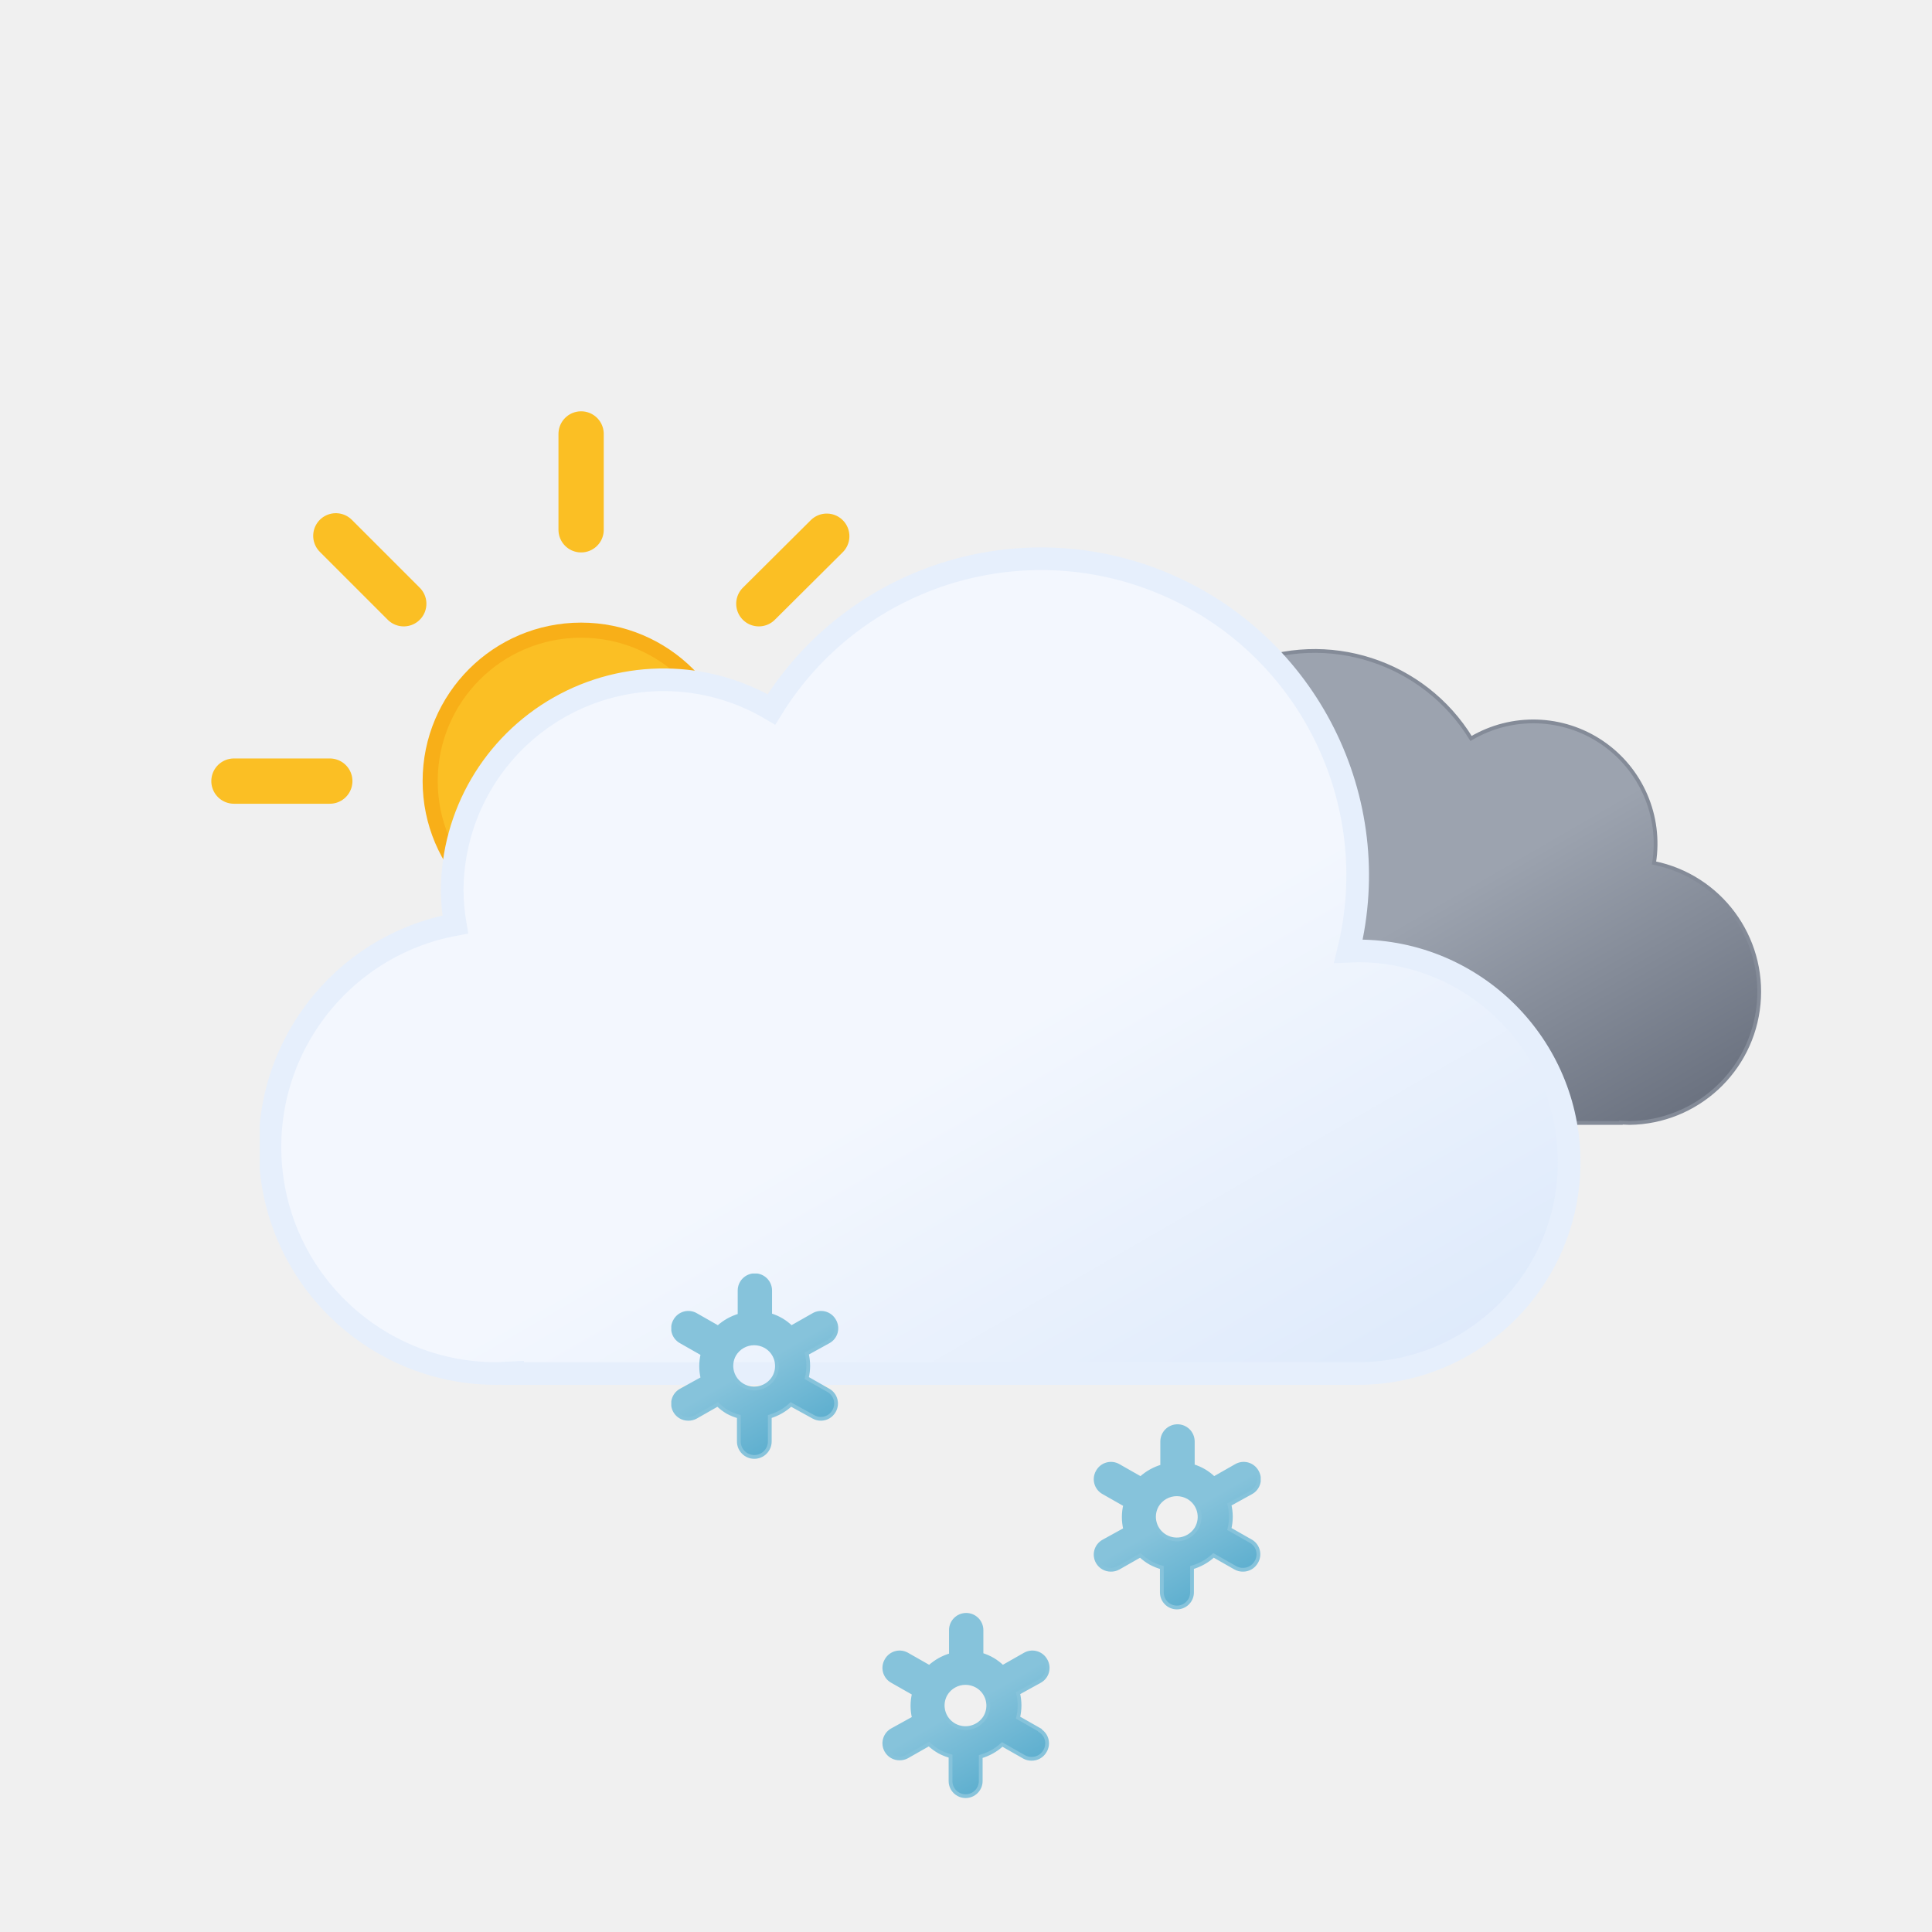
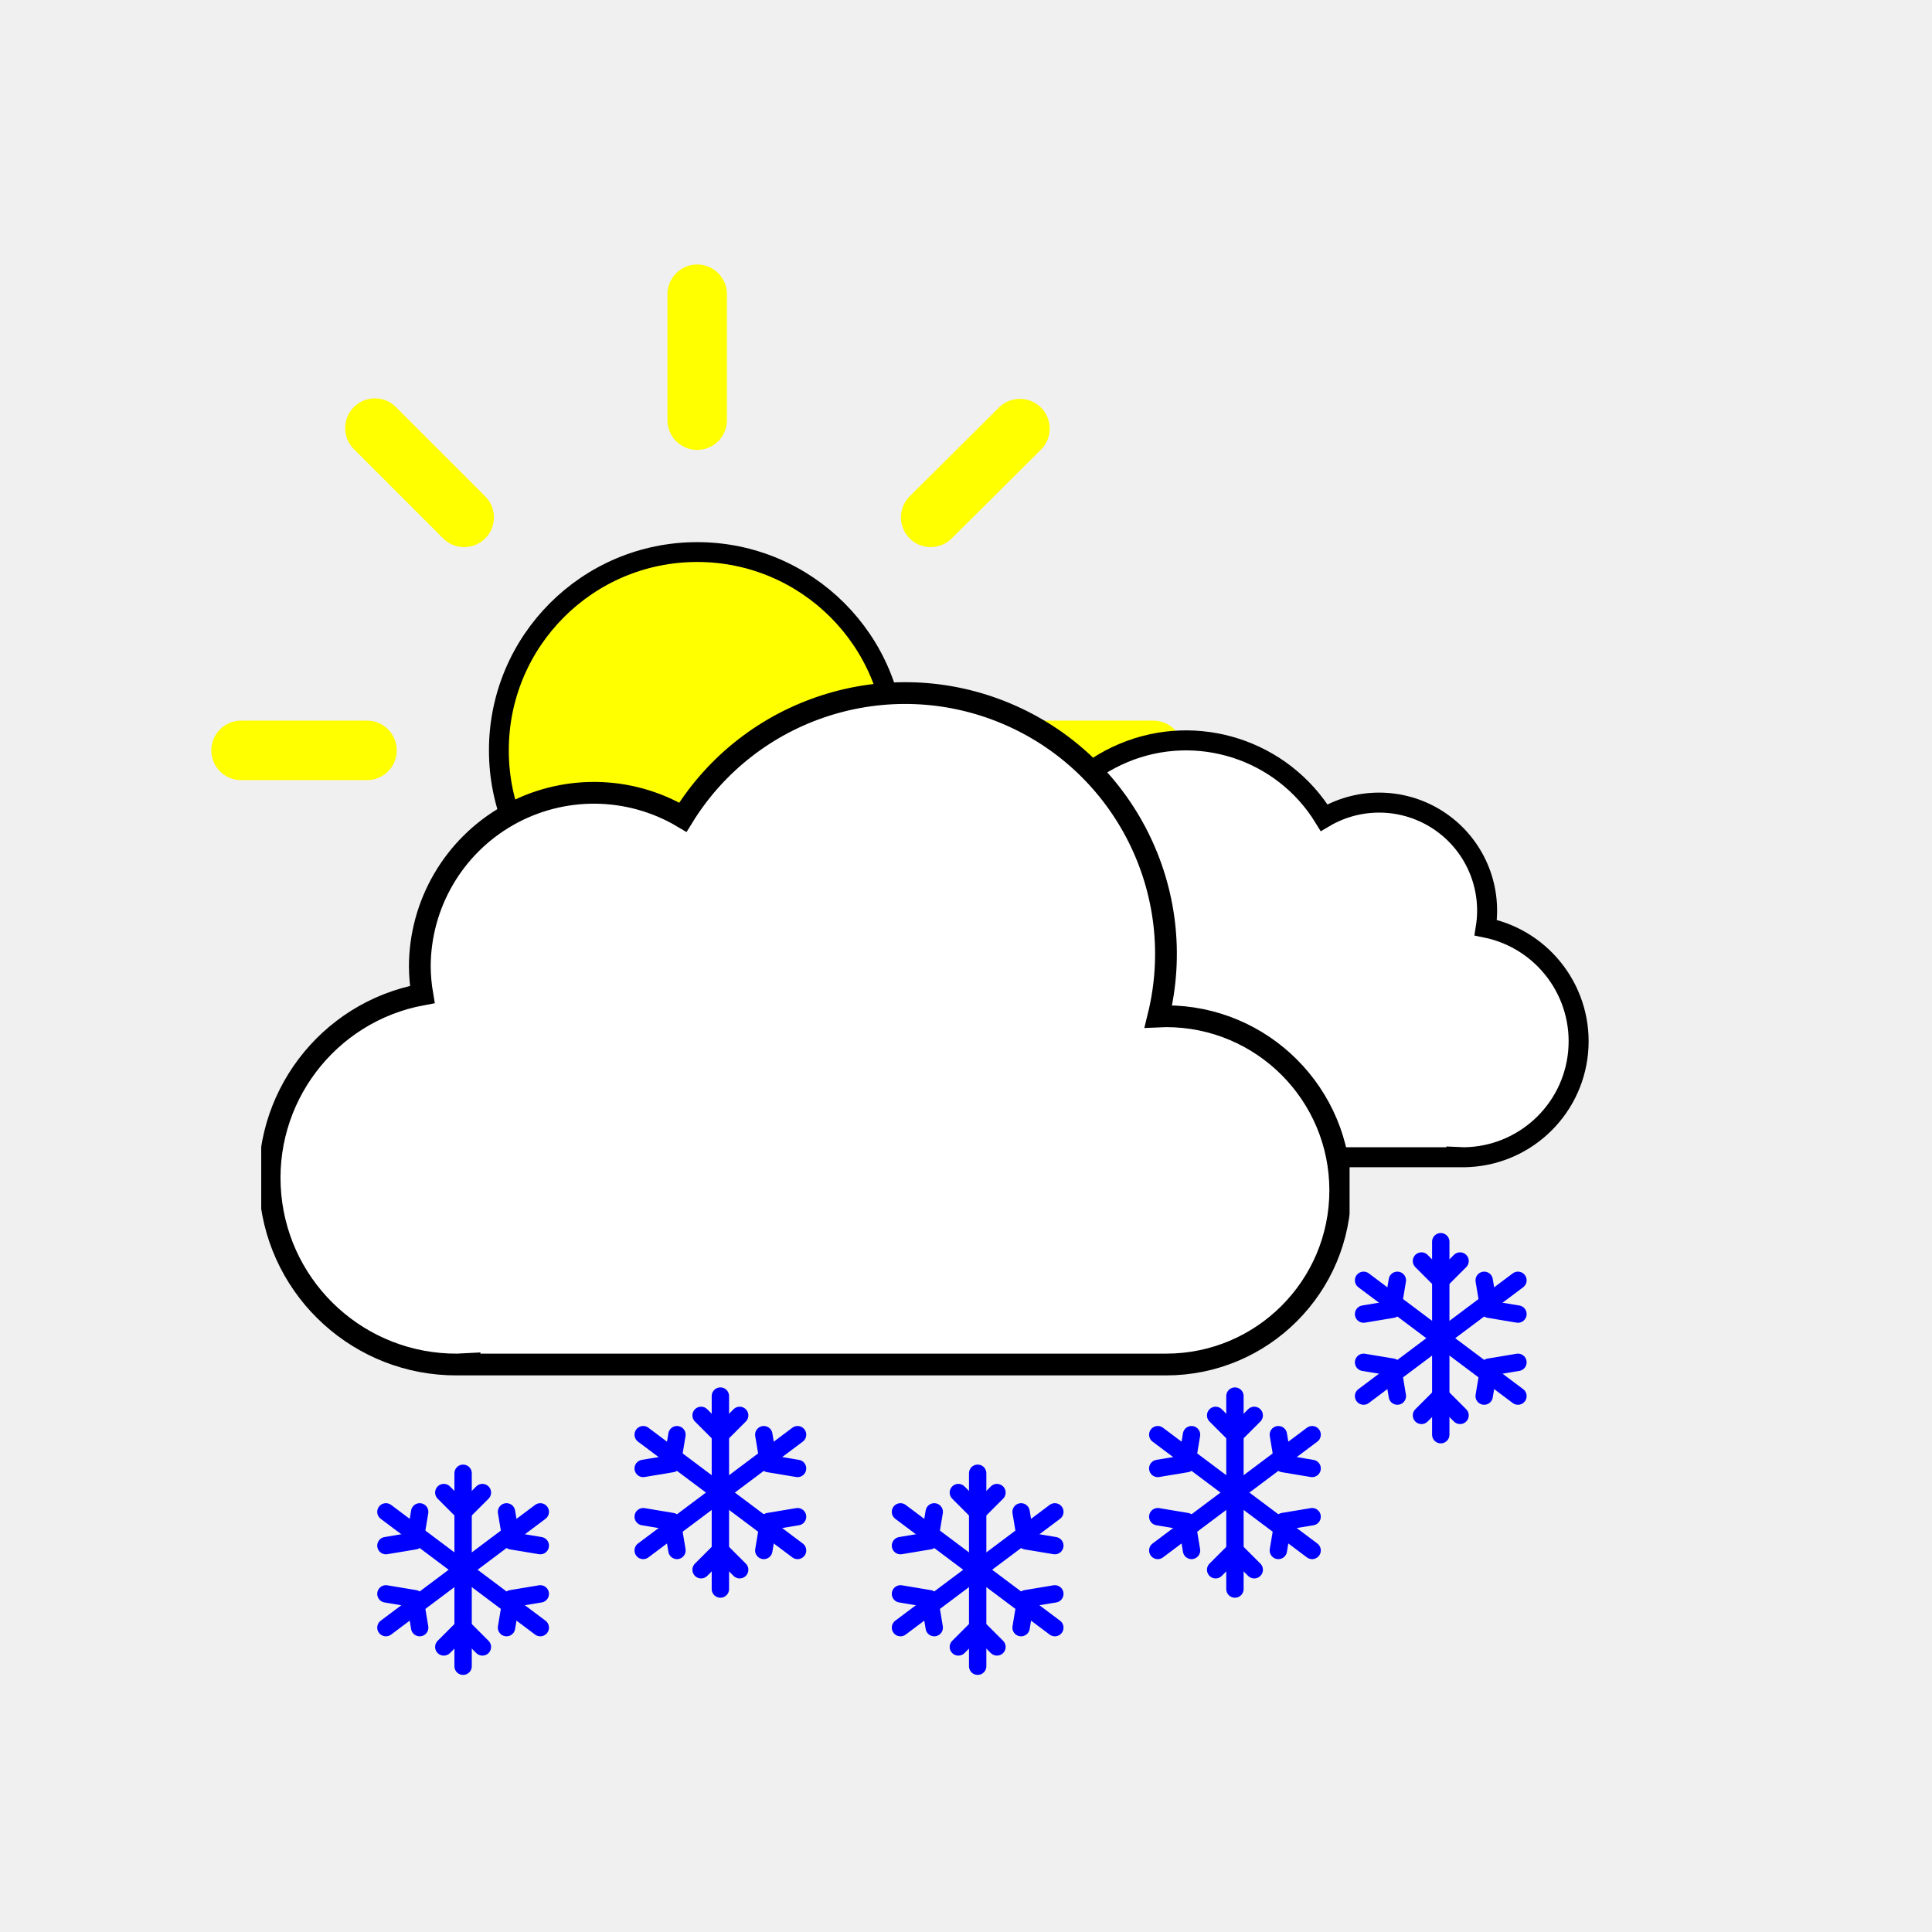
<svg xmlns="http://www.w3.org/2000/svg" xmlns:xlink="http://www.w3.org/1999/xlink" viewBox="0 0 512 512">
  <defs>
-     <linearGradient id="a" x1="99.5" x2="232.6" y1="30.7" y2="261.4" gradientUnits="userSpaceOnUse">
-       <stop offset="0" stop-color="#f3f7fe" />
-       <stop offset=".5" stop-color="#f3f7fe" />
-       <stop offset="1" stop-color="#deeafb" />
-     </linearGradient>
-     <linearGradient id="b" x1="52.7" x2="133.4" y1="9.6" y2="149.3" gradientUnits="userSpaceOnUse">
-       <stop offset="0" stop-color="#9ca3af" />
-       <stop offset=".5" stop-color="#9ca3af" />
-       <stop offset="1" stop-color="#6b7280" />
-     </linearGradient>
-     <linearGradient id="c" x1="11.4" x2="32.8" y1="5.9" y2="43.1" gradientUnits="userSpaceOnUse">
-       <stop offset="0" stop-color="#86c3db" />
-       <stop offset=".5" stop-color="#86c3db" />
-       <stop offset="1" stop-color="#5eafcf" />
-     </linearGradient>
-     <linearGradient xlink:href="#c" id="d" x1="67.4" x2="88.8" y1="95.9" y2="133.1" />
-     <linearGradient xlink:href="#c" id="e" x1="123.4" x2="144.8" y1="45.9" y2="83.1" />
-     <linearGradient id="f" x1="78" x2="118" y1="63.4" y2="132.7" gradientUnits="userSpaceOnUse">
-       <stop offset="0" stop-color="#fbbf24" />
-       <stop offset=".5" stop-color="#fbbf24" />
-       <stop offset="1" stop-color="#f59e0b" />
-     </linearGradient>
-     <symbol id="h" viewBox="0 0 196 196">
-       <circle cx="98" cy="98" r="40" fill="url(#f)" stroke="#f8af18" stroke-miterlimit="10" stroke-width="4" />
-       <path fill="none" stroke="#fbbf24" stroke-linecap="round" stroke-miterlimit="10" stroke-width="12" d="M98 31.4V6m0 184v-25.4M145.1 51l18-17.9M33 163l18-17.9M51 51 33 33m130.1 130.1-18-18M6 98h25.4M190 98h-25.4" />
+     <symbol id="e" viewBox="0 0 196 196">
+       <circle cx="98" cy="98" r="40" fill="yellow" stroke="black" stroke-miterlimit="10" stroke-width="4" />
+       <path fill="none" stroke="yellow" stroke-linecap="round" stroke-miterlimit="10" stroke-width="12" d="M98 31.4V6m0 184v-25.4            M145.1 51l18-17.9            M33 163l18-17.9            M51 51 33 33            m130.1 130.1-18-18            M6 98h25.4            M190 98h-25.4" />
    </symbol>
-     <symbol id="j" viewBox="0 0 200.3 126.1">
-       <path fill="url(#b)" stroke="#848b98" stroke-miterlimit="10" d="M.5 93.2a32.4 32.4 0 0032.4 32.4h129.8v-.1l2.3.1a34.8 34.8 0 006.5-68.9 32.4 32.4 0 00-48.5-33 48.6 48.6 0 00-88.6 37.1h-1.5A32.4 32.4 0 00.5 93.1Z" />
+     <symbol id="g" viewBox="0 0 210.3 126.1">
+       <path fill="white" stroke="black" stroke-miterlimit="10" stroke-width="6" d="M.5 93.2            a32.4 32.4 0 0032.4 32.4            h129.8v-.1l2.3.1            a34.8 34.8 0 006.5-68.9            32.4 32.4 0 00-48.5-33            48.6 48.6 0 00-88.6 37.1            h-1.5A32.4 32.4 0 00.5 93.1Z" />
    </symbol>
-     <symbol id="k" viewBox="0 0 350 222">
-       <path fill="url(#a)" stroke="#e6effc" stroke-miterlimit="10" stroke-width="6" d="m291 107-2.5.1A83.9 83.9 0 00135.6 43 56 56 0 0051 91a56.6 56.6 0 00.8 9A60 60 0 0063 219l4-.2v.2h224a56 56 0 000-112Z" />
+     <symbol id="h" viewBox="0 0 350 223">
+       <path fill="white" stroke="black" stroke-miterlimit="10" stroke-width="7" d="m291 107-2.5.1            A83.9 83.9 0 00135.6 43            A56 56 0 0051 91            a56.6 56.6 0 00.8 9            A60 60 0 0063 219            l4-.2v.2h224            a56 56 0 000-112Z" />
    </symbol>
-     <symbol id="i" viewBox="0 0 398 222">
-       <use xlink:href="#j" width="200.3" height="126.1" transform="translate(198 27)" />
-       <use xlink:href="#k" width="350" height="222" />
+     <symbol id="f" viewBox="0 0 398 222">
+       <use xlink:href="#g" width="180.3" height="126.1" transform="translate(168 27)" />
+       <use xlink:href="#h" width="280" height="222" />
    </symbol>
-     <symbol id="g" viewBox="0 0 410.8 258">
-       <use xlink:href="#h" width="196" height="196" />
-       <use xlink:href="#i" width="398" height="222" transform="translate(12.84 36)" />
+     <symbol id="d" viewBox="0 0 398.8 246" style="overflow: visible">
+       <use xlink:href="#e" width="250" height="250" transform="translate(0 -40)" />
+       <use xlink:href="#f" width="398" height="222" transform="translate(12.84 46)" />
    </symbol>
-     <symbol id="l" viewBox="0 0 156.2 139">
-       <path fill="url(#c)" stroke="#86c3db" stroke-miterlimit="10" d="m41.7 31-5.8-3.3a13.7 13.7 0 000-6.5l5.8-3.2a4 4 0 001.5-5.5 4 4 0 00-5.6-1.5l-5.8 3.3a13.6 13.6 0 00-2.6-2 13.8 13.8 0 00-3-1.3V4.5a4 4 0 00-8.1 0v6.6a14.3 14.3 0 00-5.7 3.2L6.6 11A4 4 0 001 12.5 4 4 0 002.5 18l5.8 3.3a13.7 13.7 0 000 6.5L2.5 31A4 4 0 001 36.5a4 4 0 003.5 2 4 4 0 002-.5l5.8-3.3a13.6 13.6 0 002.6 2 13.8 13.8 0 003 1.2v6.6a4 4 0 008.2 0v-6.6a14.2 14.2 0 005.6-3.2l6 3.3a4 4 0 002 .5 4 4 0 003.4-2 4 4 0 00-1.4-5.5ZM19 29.7a6 6 0 01-2.3-8.2 6.1 6.1 0 015.3-3 6.2 6.2 0 013 .8 6 6 0 012.2 8.2 6.1 6.1 0 01-8.2 2.2Z" />
-       <path fill="url(#d)" stroke="#86c3db" stroke-miterlimit="10" d="m97.7 121-5.8-3.3a13.7 13.7 0 000-6.5l5.8-3.2a4 4 0 001.5-5.5 4 4 0 00-5.6-1.5l-5.8 3.3a13.6 13.6 0 00-2.6-2 13.8 13.8 0 00-3-1.3v-6.5a4 4 0 00-8.1 0v6.6a14.3 14.3 0 00-5.7 3.2l-5.8-3.3a4 4 0 00-5.6 1.5 4 4 0 001.5 5.5l5.8 3.3a13.7 13.7 0 000 6.5l-5.8 3.2a4 4 0 00-1.5 5.5 4 4 0 003.5 2 4 4 0 002-.5l5.8-3.3a13.6 13.6 0 002.7 2 13.8 13.8 0 003 1.2v6.6a4 4 0 008 0V128a14.2 14.2 0 005.7-3.2l5.8 3.3a4 4 0 002 .5 4 4 0 003.5-2 4 4 0 00-1.3-5.5ZM75 119.7a6 6 0 01-2.3-8.2 6.1 6.1 0 015.3-3 6.2 6.2 0 013 .8 6 6 0 012.2 8.2 6.1 6.1 0 01-8.2 2.2Z" />
-       <path fill="url(#e)" stroke="#86c3db" stroke-miterlimit="10" d="m153.7 71-5.8-3.3a13.7 13.7 0 000-6.5l5.8-3.2a4 4 0 001.5-5.5 4 4 0 00-5.6-1.5l-5.8 3.3a13.6 13.6 0 00-2.6-2 13.8 13.8 0 00-3-1.3v-6.5a4 4 0 00-8.1 0v6.6a14.3 14.3 0 00-5.7 3.2l-5.8-3.3a4 4 0 00-5.6 1.5 4 4 0 001.5 5.5l5.8 3.3a13.7 13.7 0 000 6.5l-5.8 3.2a4 4 0 00-1.5 5.5 4 4 0 003.5 2 4 4 0 002-.5l5.8-3.3a13.6 13.6 0 002.7 2 13.8 13.8 0 003 1.2v6.6a4 4 0 008 0v-6.6a14.2 14.2 0 005.7-3.2l5.8 3.3a4 4 0 002 .5 4 4 0 003.5-2 4 4 0 00-1.3-5.5ZM131 69.7a6 6 0 01-2.3-8.2 6.1 6.1 0 015.3-3 6.2 6.2 0 013 .8 6 6 0 012.2 8.2 6.1 6.1 0 01-8.2 2.2Z" />
+     <symbol id="snowflake" viewBox="0 0 24 24">
+       <path stroke="blue" stroke-width="1.8" stroke-linecap="round" stroke-linejoin="round" d="M12 2v20" />
+       <path stroke="blue" stroke-width="1.8" stroke-linecap="round" stroke-linejoin="round" d="M4 6l16 12" />
+       <path stroke="blue" stroke-width="1.8" stroke-linecap="round" stroke-linejoin="round" d="M20 6L4 18" />
+       <path stroke="blue" stroke-width="1.8" stroke-linecap="round" stroke-linejoin="round" d="M12 6l-2-2M12 6l2-2" />
+       <path stroke="blue" stroke-width="1.8" stroke-linecap="round" stroke-linejoin="round" d="M12 18l-2 2M12 18l2 2" />
+       <path stroke="blue" stroke-width="1.8" stroke-linecap="round" stroke-linejoin="round" d="M7 9l-3 .5M7 9l.5-3" />
+       <path stroke="blue" stroke-width="1.8" stroke-linecap="round" stroke-linejoin="round" d="M17 15l3-.5M17 15l-.5 3" />
+       <path stroke="blue" stroke-width="1.8" stroke-linecap="round" stroke-linejoin="round" d="M17 9l3 .5M17 9l-.5-3" />
+       <path stroke="blue" stroke-width="1.8" stroke-linecap="round" stroke-linejoin="round" d="M7 15l-3-.5M7 15l.5 3" />
+     </symbol>
+     <symbol id="l" viewBox="0 0 129 110">
+       <use xlink:href="#snowflake" width="45" height="45" transform="translate(-55 60)" />
+       <use xlink:href="#snowflake" width="45" height="45" transform="translate(-5 45)" />
+       <use xlink:href="#snowflake" width="45" height="45" transform="translate(45 60)" />
+       <use xlink:href="#snowflake" width="45" height="45" transform="translate(95 45)" />
+       <use xlink:href="#snowflake" width="45" height="45" transform="translate(135 15)" />
    </symbol>
  </defs>
-   <use xlink:href="#g" width="410.8" height="258" transform="translate(56 109)" />
-   <use xlink:href="#l" width="156.2" height="139" transform="translate(177.9 337.5)" />
+   <use xlink:href="#d" width="410.8" height="258" transform="translate(56 109)" />
+   <use xlink:href="#l" width="330" height="150" transform="translate(90 303.5)" />
</svg>
